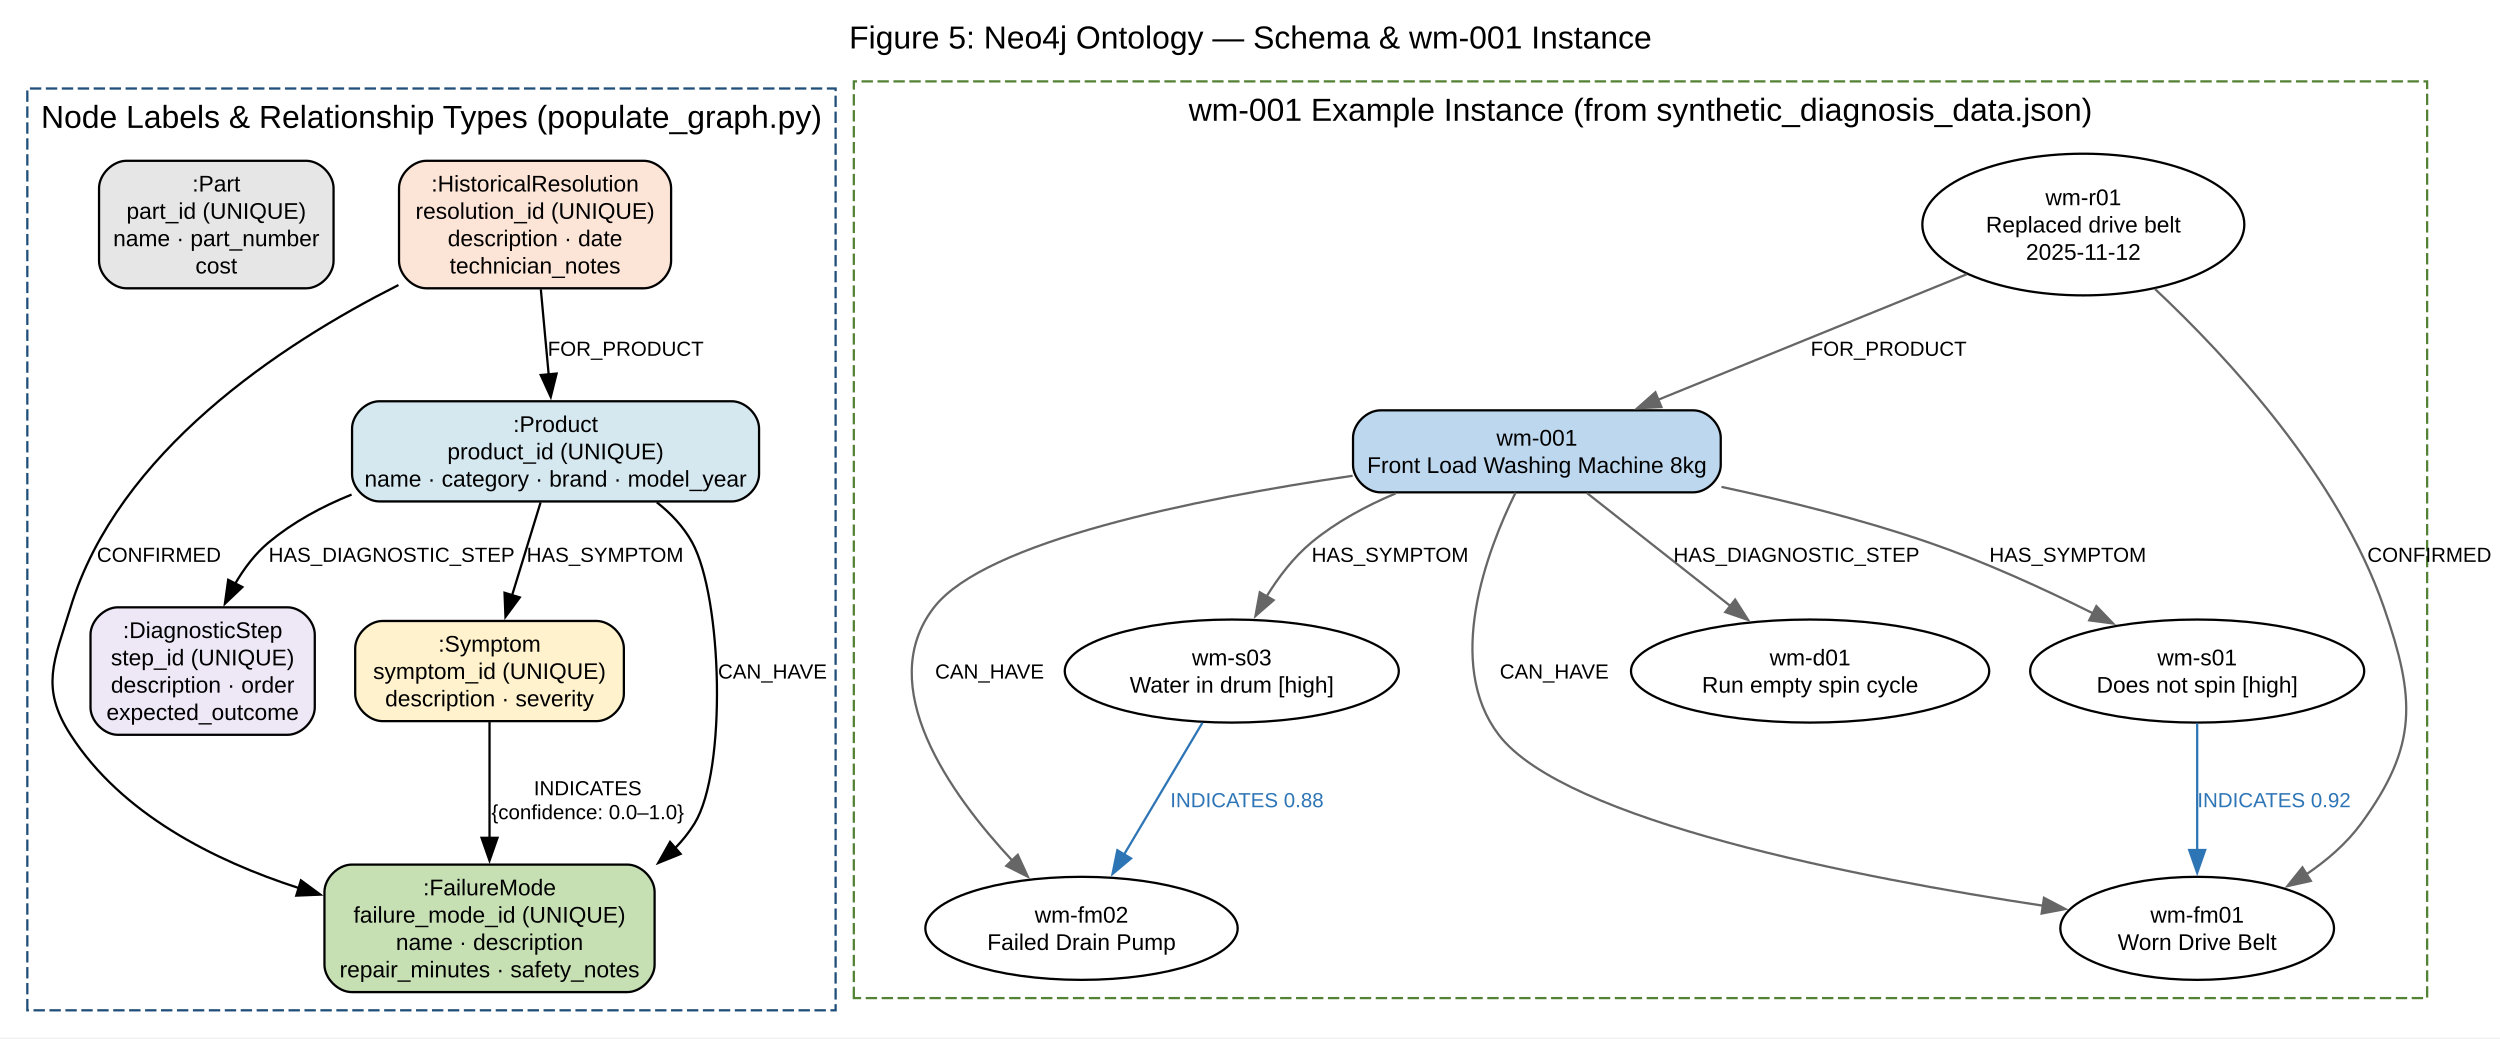
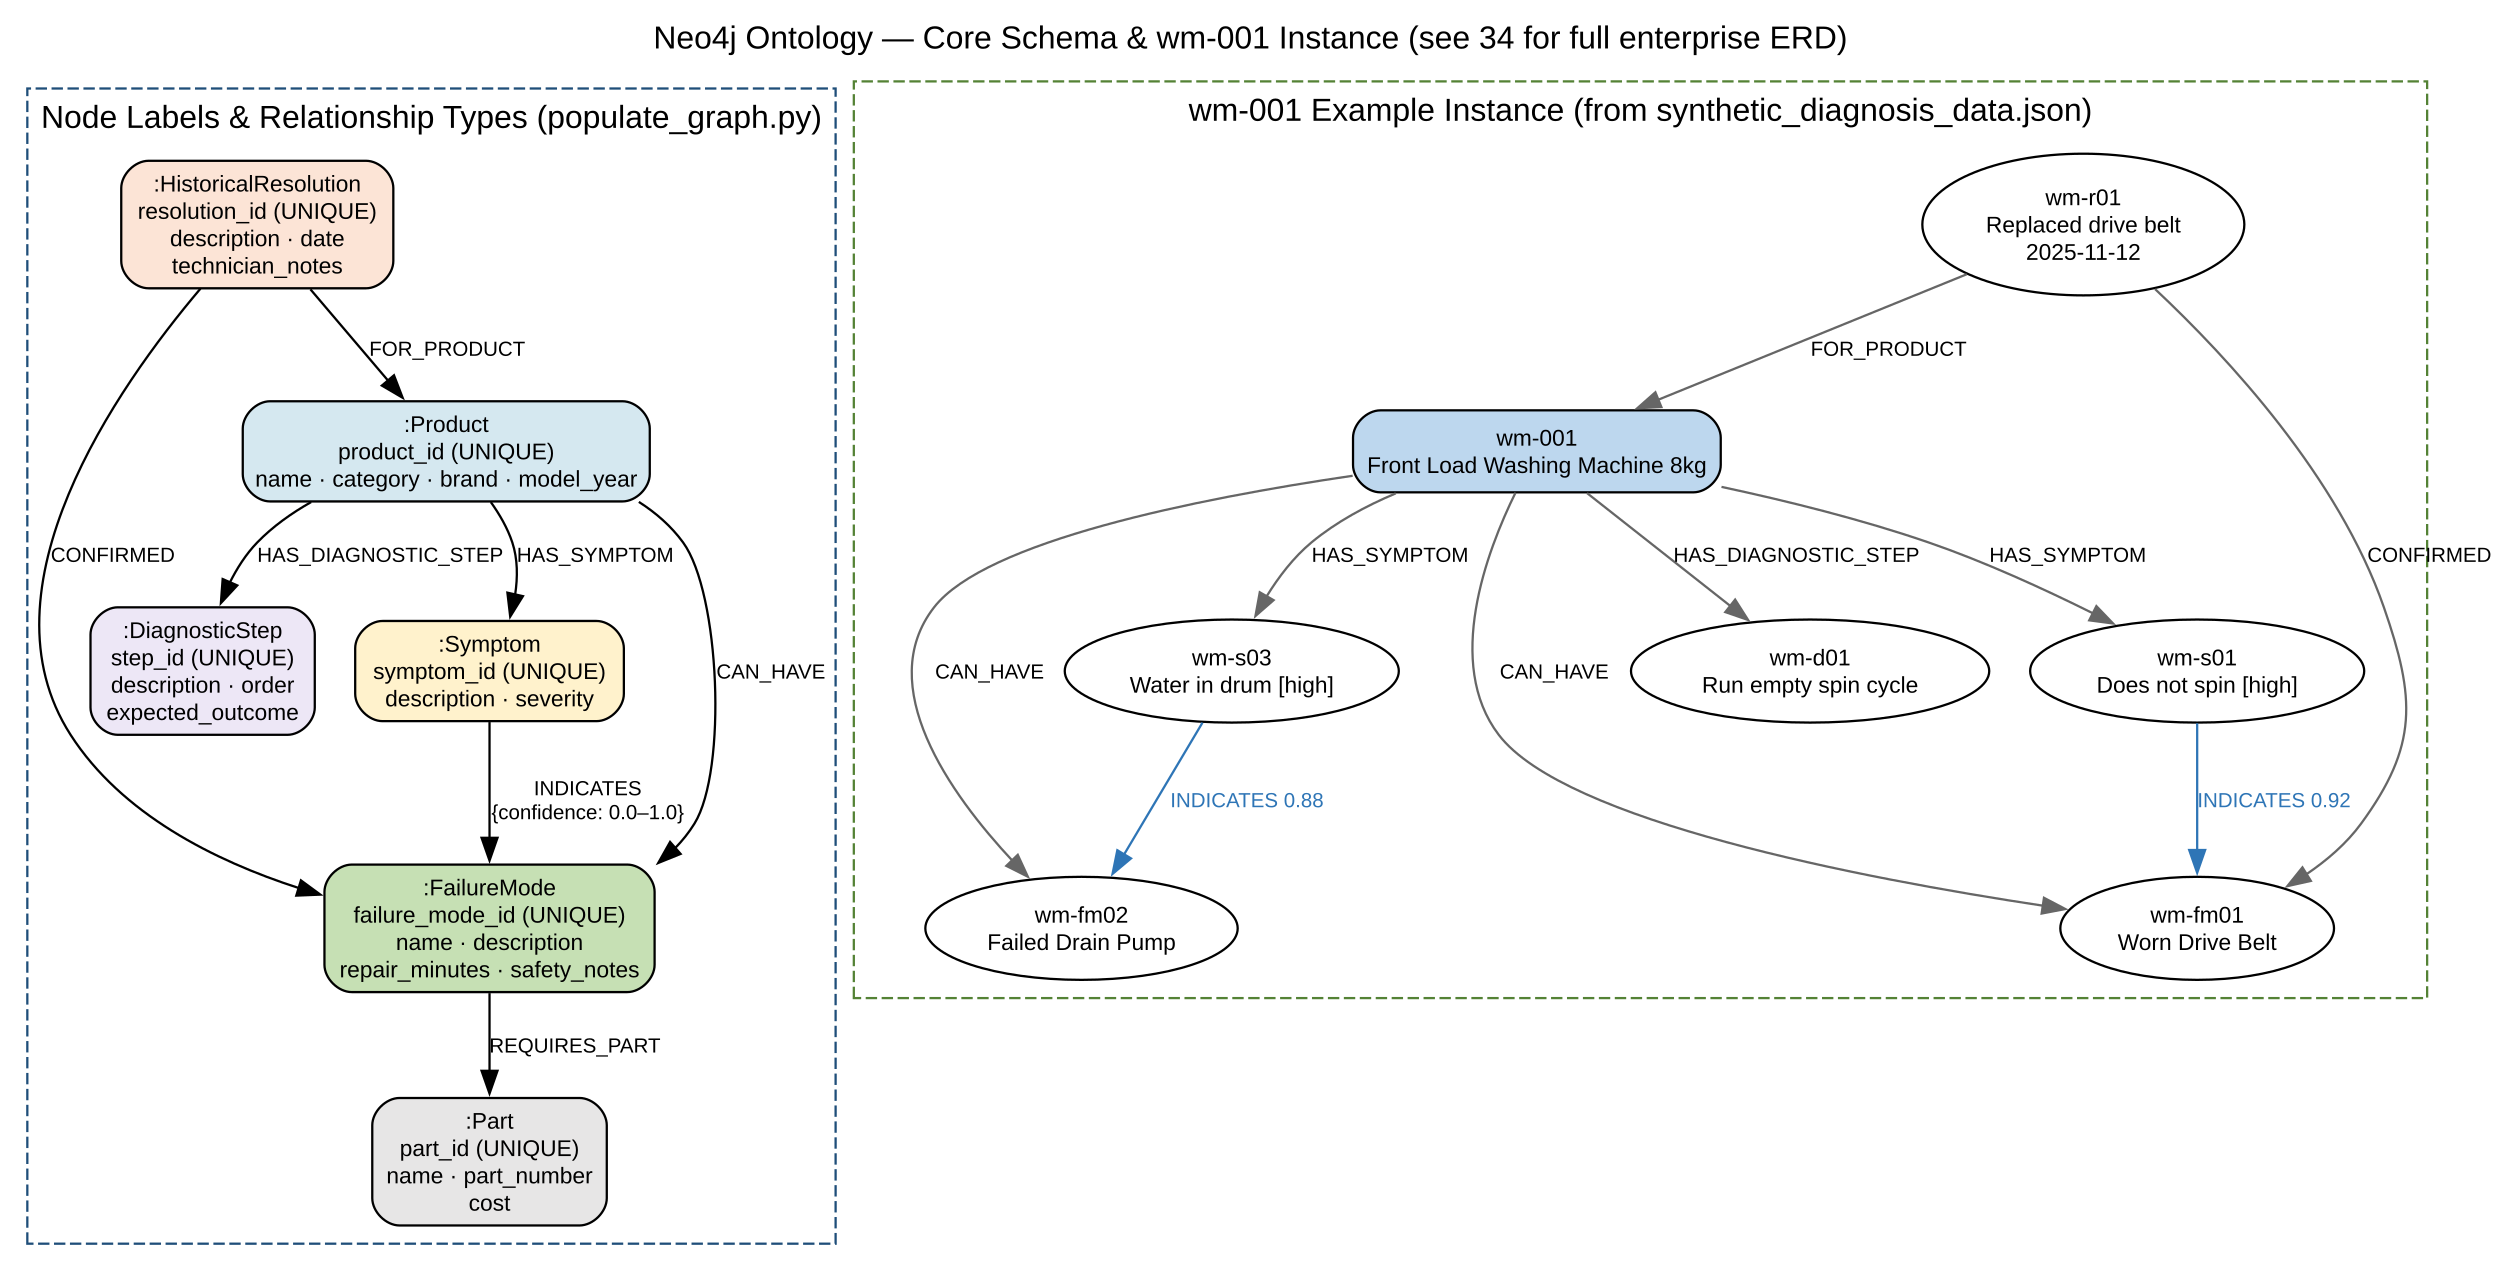
- <svg xmlns="http://www.w3.org/2000/svg" width="1098pt" height="456pt" viewBox="0.00 0.00 1098.00 456.00">
-   <g id="graph0" class="graph" transform="scale(1 1) rotate(0) translate(4 451.73)">
-     <polygon fill="white" stroke="none" points="-4,4 -4,-451.73 1094.35,-451.73 1094.35,4 -4,4" />
-     <text xml:space="preserve" text-anchor="middle" x="545.18" y="-430.43" font-family="Arial" font-size="14.00">Figure 5: Neo4j Ontology — Schema &amp; wm-001 Instance</text>
+ <svg xmlns="http://www.w3.org/2000/svg" width="1098pt" height="558pt" viewBox="0.00 0.00 1098.00 558.00">
+   <g id="graph0" class="graph" transform="scale(1 1) rotate(0) translate(4 554.23)">
+     <polygon fill="white" stroke="none" points="-4,4 -4,-554.23 1094.35,-554.23 1094.35,4 -4,4" />
+     <text xml:space="preserve" text-anchor="middle" x="545.18" y="-532.93" font-family="Arial" font-size="14.00">Neo4j Ontology — Core Schema &amp; wm-001 Instance (see 34 for full enterprise ERD)</text>
    <g id="clust1" class="cluster">
-       <polygon fill="white" stroke="#1f4e79" stroke-dasharray="5,2" points="8,-8 8,-412.86 363,-412.86 363,-8 8,-8" />
-       <text xml:space="preserve" text-anchor="middle" x="185.5" y="-395.56" font-family="Arial" font-size="14.00">Node Labels &amp; Relationship Types (populate_graph.py)</text>
+       <polygon fill="white" stroke="#1f4e79" stroke-dasharray="5,2" points="8,-8 8,-515.36 363,-515.36 363,-8 8,-8" />
+       <text xml:space="preserve" text-anchor="middle" x="185.5" y="-498.06" font-family="Arial" font-size="14.00">Node Labels &amp; Relationship Types (populate_graph.py)</text>
    </g>
    <g id="clust2" class="cluster">
-       <polygon fill="white" stroke="#548235" stroke-dasharray="5,2" points="371,-13.37 371,-415.98 1062,-415.98 1062,-13.37 371,-13.37" />
-       <text xml:space="preserve" text-anchor="middle" x="716.5" y="-398.68" font-family="Arial" font-size="14.00">wm-001 Example Instance (from synthetic_diagnosis_data.json)</text>
+       <polygon fill="white" stroke="#548235" stroke-dasharray="5,2" points="371,-115.87 371,-518.48 1062,-518.48 1062,-115.87 371,-115.87" />
+       <text xml:space="preserve" text-anchor="middle" x="716.5" y="-501.18" font-family="Arial" font-size="14.00">wm-001 Example Instance (from synthetic_diagnosis_data.json)</text>
    </g>
    <g id="node1" class="node">
-       <path fill="#d5e8f0" stroke="black" d="M317.38,-275.5C317.38,-275.5 162.62,-275.5 162.62,-275.5 156.62,-275.5 150.62,-269.5 150.62,-263.5 150.62,-263.5 150.62,-243.5 150.62,-243.5 150.62,-237.5 156.62,-231.5 162.62,-231.5 162.62,-231.5 317.38,-231.5 317.38,-231.5 323.38,-231.5 329.38,-237.5 329.38,-243.5 329.38,-243.5 329.38,-263.5 329.38,-263.5 329.38,-269.5 323.38,-275.5 317.38,-275.5" />
-       <text xml:space="preserve" text-anchor="middle" x="240" y="-262" font-family="Arial" font-size="10.00">:Product</text>
-       <text xml:space="preserve" text-anchor="middle" x="240" y="-250" font-family="Arial" font-size="10.00">product_id (UNIQUE)</text>
-       <text xml:space="preserve" text-anchor="middle" x="240" y="-238" font-family="Arial" font-size="10.00">name · category · brand · model_year</text>
+       <path fill="#d5e8f0" stroke="black" d="M269.38,-378C269.38,-378 114.62,-378 114.62,-378 108.62,-378 102.62,-372 102.62,-366 102.62,-366 102.62,-346 102.62,-346 102.62,-340 108.62,-334 114.62,-334 114.62,-334 269.38,-334 269.38,-334 275.38,-334 281.38,-340 281.38,-346 281.38,-346 281.38,-366 281.38,-366 281.38,-372 275.38,-378 269.38,-378" />
+       <text xml:space="preserve" text-anchor="middle" x="192" y="-364.5" font-family="Arial" font-size="10.00">:Product</text>
+       <text xml:space="preserve" text-anchor="middle" x="192" y="-352.5" font-family="Arial" font-size="10.00">product_id (UNIQUE)</text>
+       <text xml:space="preserve" text-anchor="middle" x="192" y="-340.5" font-family="Arial" font-size="10.00">name · category · brand · model_year</text>
    </g>
    <g id="node2" class="node">
-       <path fill="#fff2cc" stroke="black" d="M258,-179C258,-179 164,-179 164,-179 158,-179 152,-173 152,-167 152,-167 152,-147 152,-147 152,-141 158,-135 164,-135 164,-135 258,-135 258,-135 264,-135 270,-141 270,-147 270,-147 270,-167 270,-167 270,-173 264,-179 258,-179" />
-       <text xml:space="preserve" text-anchor="middle" x="211" y="-165.5" font-family="Arial" font-size="10.00">:Symptom</text>
-       <text xml:space="preserve" text-anchor="middle" x="211" y="-153.5" font-family="Arial" font-size="10.00">symptom_id (UNIQUE)</text>
-       <text xml:space="preserve" text-anchor="middle" x="211" y="-141.5" font-family="Arial" font-size="10.00">description · severity</text>
+       <path fill="#fff2cc" stroke="black" d="M258,-281.5C258,-281.5 164,-281.5 164,-281.5 158,-281.5 152,-275.5 152,-269.5 152,-269.5 152,-249.5 152,-249.5 152,-243.5 158,-237.5 164,-237.5 164,-237.5 258,-237.5 258,-237.5 264,-237.5 270,-243.5 270,-249.5 270,-249.5 270,-269.5 270,-269.5 270,-275.5 264,-281.5 258,-281.5" />
+       <text xml:space="preserve" text-anchor="middle" x="211" y="-268" font-family="Arial" font-size="10.00">:Symptom</text>
+       <text xml:space="preserve" text-anchor="middle" x="211" y="-256" font-family="Arial" font-size="10.00">symptom_id (UNIQUE)</text>
+       <text xml:space="preserve" text-anchor="middle" x="211" y="-244" font-family="Arial" font-size="10.00">description · severity</text>
    </g>
    <g id="edge1" class="edge">
-       <path fill="none" stroke="black" d="M233.42,-231.06C229.71,-218.97 225.01,-203.64 220.87,-190.15" />
-       <polygon fill="black" stroke="black" points="224.28,-189.34 218,-180.81 217.59,-191.39 224.28,-189.34" />
-       <text xml:space="preserve" text-anchor="middle" x="261.74" y="-204.95" font-family="Arial" font-size="9.00">HAS_SYMPTOM</text>
+       <path fill="none" stroke="black" d="M211.56,-333.72C215.43,-328.31 218.93,-322.25 221,-316 223.41,-308.72 223.41,-300.69 222.25,-293.06" />
+       <polygon fill="black" stroke="black" points="225.68,-292.4 220.08,-283.41 218.85,-293.93 225.68,-292.4" />
+       <text xml:space="preserve" text-anchor="middle" x="257.41" y="-307.45" font-family="Arial" font-size="9.00">HAS_SYMPTOM</text>
    </g>
    <g id="node3" class="node">
-       <path fill="#c6e0b4" stroke="black" d="M271.5,-72C271.5,-72 150.5,-72 150.5,-72 144.5,-72 138.5,-66 138.5,-60 138.5,-60 138.5,-28 138.5,-28 138.5,-22 144.5,-16 150.5,-16 150.5,-16 271.5,-16 271.5,-16 277.5,-16 283.5,-22 283.5,-28 283.5,-28 283.5,-60 283.5,-60 283.5,-66 277.5,-72 271.5,-72" />
-       <text xml:space="preserve" text-anchor="middle" x="211" y="-58.5" font-family="Arial" font-size="10.00">:FailureMode</text>
-       <text xml:space="preserve" text-anchor="middle" x="211" y="-46.5" font-family="Arial" font-size="10.00">failure_mode_id (UNIQUE)</text>
-       <text xml:space="preserve" text-anchor="middle" x="211" y="-34.5" font-family="Arial" font-size="10.00">name · description</text>
-       <text xml:space="preserve" text-anchor="middle" x="211" y="-22.5" font-family="Arial" font-size="10.00">repair_minutes · safety_notes</text>
+       <path fill="#c6e0b4" stroke="black" d="M271.5,-174.5C271.5,-174.5 150.5,-174.5 150.5,-174.5 144.5,-174.5 138.5,-168.5 138.5,-162.5 138.5,-162.5 138.5,-130.5 138.5,-130.5 138.5,-124.5 144.5,-118.5 150.5,-118.5 150.5,-118.5 271.5,-118.5 271.5,-118.5 277.5,-118.5 283.5,-124.5 283.5,-130.5 283.5,-130.5 283.5,-162.5 283.5,-162.5 283.5,-168.5 277.5,-174.5 271.5,-174.5" />
+       <text xml:space="preserve" text-anchor="middle" x="211" y="-161" font-family="Arial" font-size="10.00">:FailureMode</text>
+       <text xml:space="preserve" text-anchor="middle" x="211" y="-149" font-family="Arial" font-size="10.00">failure_mode_id (UNIQUE)</text>
+       <text xml:space="preserve" text-anchor="middle" x="211" y="-137" font-family="Arial" font-size="10.00">name · description</text>
+       <text xml:space="preserve" text-anchor="middle" x="211" y="-125" font-family="Arial" font-size="10.00">repair_minutes · safety_notes</text>
    </g>
    <g id="edge2" class="edge">
-       <path fill="none" stroke="black" d="M284.46,-231.12C290.69,-226.21 296.23,-220.36 300,-213.5 313.21,-189.44 315.43,-113.35 301,-90 298.59,-86.1 295.73,-82.53 292.53,-79.25" />
-       <polygon fill="black" stroke="black" points="294.92,-76.69 285.1,-72.72 290.3,-81.95 294.92,-76.69" />
-       <text xml:space="preserve" text-anchor="middle" x="335.27" y="-153.7" font-family="Arial" font-size="9.00">CAN_HAVE</text>
+       <path fill="none" stroke="black" d="M276.58,-333.79C284.06,-329.02 290.77,-323.17 296,-316 312.19,-293.81 315.44,-215.86 301,-192.5 298.59,-188.6 295.73,-185.03 292.53,-181.75" />
+       <polygon fill="black" stroke="black" points="294.92,-179.19 285.1,-175.22 290.3,-184.45 294.92,-179.19" />
+       <text xml:space="preserve" text-anchor="middle" x="334.57" y="-256.2" font-family="Arial" font-size="9.00">CAN_HAVE</text>
    </g>
    <g id="node4" class="node">
-       <path fill="#ede7f6" stroke="black" d="M122.25,-185C122.25,-185 47.75,-185 47.75,-185 41.75,-185 35.75,-179 35.75,-173 35.75,-173 35.75,-141 35.75,-141 35.75,-135 41.75,-129 47.75,-129 47.75,-129 122.25,-129 122.25,-129 128.25,-129 134.25,-135 134.25,-141 134.25,-141 134.25,-173 134.25,-173 134.25,-179 128.25,-185 122.25,-185" />
-       <text xml:space="preserve" text-anchor="middle" x="85" y="-171.5" font-family="Arial" font-size="10.00">:DiagnosticStep</text>
-       <text xml:space="preserve" text-anchor="middle" x="85" y="-159.5" font-family="Arial" font-size="10.00">step_id (UNIQUE)</text>
-       <text xml:space="preserve" text-anchor="middle" x="85" y="-147.5" font-family="Arial" font-size="10.00">description · order</text>
-       <text xml:space="preserve" text-anchor="middle" x="85" y="-135.5" font-family="Arial" font-size="10.00">expected_outcome</text>
+       <path fill="#ede7f6" stroke="black" d="M122.25,-287.5C122.25,-287.5 47.75,-287.5 47.75,-287.5 41.75,-287.5 35.75,-281.5 35.75,-275.5 35.75,-275.5 35.75,-243.5 35.75,-243.5 35.75,-237.5 41.75,-231.5 47.75,-231.5 47.75,-231.5 122.25,-231.5 122.25,-231.5 128.25,-231.5 134.25,-237.5 134.25,-243.5 134.25,-243.5 134.25,-275.5 134.25,-275.5 134.25,-281.5 128.25,-287.5 122.25,-287.5" />
+       <text xml:space="preserve" text-anchor="middle" x="85" y="-274" font-family="Arial" font-size="10.00">:DiagnosticStep</text>
+       <text xml:space="preserve" text-anchor="middle" x="85" y="-262" font-family="Arial" font-size="10.00">step_id (UNIQUE)</text>
+       <text xml:space="preserve" text-anchor="middle" x="85" y="-250" font-family="Arial" font-size="10.00">description · order</text>
+       <text xml:space="preserve" text-anchor="middle" x="85" y="-238" font-family="Arial" font-size="10.00">expected_outcome</text>
    </g>
    <g id="edge3" class="edge">
-       <path fill="none" stroke="black" d="M150.41,-234.52C137.29,-229.22 124.64,-222.37 114,-213.5 108.05,-208.54 103.17,-202.05 99.22,-195.26" />
-       <polygon fill="black" stroke="black" points="102.45,-193.89 94.77,-186.58 96.22,-197.08 102.45,-193.89" />
-       <text xml:space="preserve" text-anchor="middle" x="168" y="-204.95" font-family="Arial" font-size="9.00">HAS_DIAGNOSTIC_STEP</text>
+       <path fill="none" stroke="black" d="M132.66,-333.73C124.01,-328.84 115.76,-322.97 109,-316 104.06,-310.91 100.06,-304.63 96.84,-298.16" />
+       <polygon fill="black" stroke="black" points="100.21,-297.12 93.01,-289.35 93.79,-299.91 100.21,-297.12" />
+       <text xml:space="preserve" text-anchor="middle" x="163" y="-307.45" font-family="Arial" font-size="9.00">HAS_DIAGNOSTIC_STEP</text>
    </g>
    <g id="edge4" class="edge">
-       <path fill="none" stroke="black" d="M211,-134.6C211,-120.16 211,-100.7 211,-83.61" />
-       <polygon fill="black" stroke="black" points="214.5,-83.76 211,-73.76 207.5,-83.76 214.5,-83.76" />
-       <text xml:space="preserve" text-anchor="middle" x="254.12" y="-102.45" font-family="Arial" font-size="9.00">INDICATES</text>
-       <text xml:space="preserve" text-anchor="middle" x="254.12" y="-91.95" font-family="Arial" font-size="9.00">{confidence: 0.0–1.0}</text>
+       <path fill="none" stroke="black" d="M211,-237.1C211,-222.66 211,-203.2 211,-186.11" />
+       <polygon fill="black" stroke="black" points="214.5,-186.26 211,-176.26 207.5,-186.26 214.5,-186.26" />
+       <text xml:space="preserve" text-anchor="middle" x="254.12" y="-204.95" font-family="Arial" font-size="9.00">INDICATES</text>
+       <text xml:space="preserve" text-anchor="middle" x="254.12" y="-194.45" font-family="Arial" font-size="9.00">{confidence: 0.0–1.0}</text>
    </g>
    <g id="node5" class="node">
-       <path fill="#e7e6e6" stroke="black" d="M130.5,-381.11C130.5,-381.11 51.5,-381.11 51.5,-381.11 45.5,-381.11 39.5,-375.11 39.5,-369.11 39.5,-369.11 39.5,-337.11 39.5,-337.11 39.5,-331.11 45.5,-325.11 51.5,-325.11 51.5,-325.11 130.5,-325.11 130.5,-325.11 136.5,-325.11 142.5,-331.11 142.5,-337.11 142.5,-337.11 142.5,-369.11 142.5,-369.11 142.5,-375.11 136.5,-381.11 130.5,-381.11" />
-       <text xml:space="preserve" text-anchor="middle" x="91" y="-367.61" font-family="Arial" font-size="10.00">:Part</text>
-       <text xml:space="preserve" text-anchor="middle" x="91" y="-355.61" font-family="Arial" font-size="10.00">part_id (UNIQUE)</text>
-       <text xml:space="preserve" text-anchor="middle" x="91" y="-343.61" font-family="Arial" font-size="10.00">name · part_number</text>
-       <text xml:space="preserve" text-anchor="middle" x="91" y="-331.61" font-family="Arial" font-size="10.00">cost</text>
+       <path fill="#e7e6e6" stroke="black" d="M250.5,-72C250.5,-72 171.5,-72 171.5,-72 165.5,-72 159.5,-66 159.5,-60 159.5,-60 159.5,-28 159.5,-28 159.5,-22 165.5,-16 171.5,-16 171.5,-16 250.5,-16 250.5,-16 256.5,-16 262.5,-22 262.5,-28 262.5,-28 262.5,-60 262.5,-60 262.5,-66 256.5,-72 250.5,-72" />
+       <text xml:space="preserve" text-anchor="middle" x="211" y="-58.5" font-family="Arial" font-size="10.00">:Part</text>
+       <text xml:space="preserve" text-anchor="middle" x="211" y="-46.5" font-family="Arial" font-size="10.00">part_id (UNIQUE)</text>
+       <text xml:space="preserve" text-anchor="middle" x="211" y="-34.5" font-family="Arial" font-size="10.00">name · part_number</text>
+       <text xml:space="preserve" text-anchor="middle" x="211" y="-22.5" font-family="Arial" font-size="10.00">cost</text>
+     </g>
+     <g id="edge5" class="edge">
+       <path fill="none" stroke="black" d="M211,-118.04C211,-107.51 211,-95.3 211,-83.9" />
+       <polygon fill="black" stroke="black" points="214.5,-83.94 211,-73.94 207.5,-83.94 214.5,-83.94" />
+       <text xml:space="preserve" text-anchor="middle" x="248.5" y="-91.95" font-family="Arial" font-size="9.00">REQUIRES_PART</text>
    </g>
    <g id="node6" class="node">
-       <path fill="#fce4d6" stroke="black" d="M278.75,-381.11C278.75,-381.11 183.25,-381.11 183.25,-381.11 177.25,-381.11 171.25,-375.11 171.25,-369.11 171.25,-369.11 171.25,-337.11 171.25,-337.11 171.25,-331.11 177.25,-325.11 183.25,-325.11 183.25,-325.11 278.75,-325.11 278.75,-325.11 284.75,-325.11 290.75,-331.11 290.75,-337.11 290.75,-337.11 290.75,-369.11 290.75,-369.11 290.75,-375.11 284.75,-381.11 278.75,-381.11" />
-       <text xml:space="preserve" text-anchor="middle" x="231" y="-367.61" font-family="Arial" font-size="10.00">:HistoricalResolution</text>
-       <text xml:space="preserve" text-anchor="middle" x="231" y="-355.61" font-family="Arial" font-size="10.00">resolution_id (UNIQUE)</text>
-       <text xml:space="preserve" text-anchor="middle" x="231" y="-343.61" font-family="Arial" font-size="10.00">description · date</text>
-       <text xml:space="preserve" text-anchor="middle" x="231" y="-331.61" font-family="Arial" font-size="10.00">technician_notes</text>
-     </g>
-     <g id="edge5" class="edge">
-       <path fill="none" stroke="black" d="M233.53,-324.66C234.61,-312.95 235.88,-299.2 237,-286.99" />
-       <polygon fill="black" stroke="black" points="240.46,-287.66 237.89,-277.38 233.49,-287.02 240.46,-287.66" />
-       <text xml:space="preserve" text-anchor="middle" x="270.81" y="-295.45" font-family="Arial" font-size="9.00">FOR_PRODUCT</text>
+       <path fill="#fce4d6" stroke="black" d="M156.75,-483.61C156.75,-483.61 61.25,-483.61 61.25,-483.61 55.25,-483.61 49.25,-477.61 49.25,-471.61 49.25,-471.61 49.25,-439.61 49.25,-439.61 49.25,-433.61 55.25,-427.61 61.25,-427.61 61.25,-427.61 156.75,-427.61 156.75,-427.61 162.75,-427.61 168.75,-433.61 168.75,-439.61 168.75,-439.61 168.75,-471.61 168.75,-471.61 168.75,-477.61 162.75,-483.61 156.75,-483.61" />
+       <text xml:space="preserve" text-anchor="middle" x="109" y="-470.11" font-family="Arial" font-size="10.00">:HistoricalResolution</text>
+       <text xml:space="preserve" text-anchor="middle" x="109" y="-458.11" font-family="Arial" font-size="10.00">resolution_id (UNIQUE)</text>
+       <text xml:space="preserve" text-anchor="middle" x="109" y="-446.11" font-family="Arial" font-size="10.00">description · date</text>
+       <text xml:space="preserve" text-anchor="middle" x="109" y="-434.11" font-family="Arial" font-size="10.00">technician_notes</text>
    </g>
    <g id="edge6" class="edge">
-       <path fill="none" stroke="black" d="M171,-326.54C118.63,-300.11 47.84,-253.07 27,-185 19.72,-161.2 13.54,-149.94 27,-129 49.29,-94.32 89.84,-73.78 127.21,-61.71" />
-       <polygon fill="black" stroke="black" points="128.17,-65.07 136.71,-58.81 126.13,-58.38 128.17,-65.07" />
-       <text xml:space="preserve" text-anchor="middle" x="65.81" y="-204.95" font-family="Arial" font-size="9.00">CONFIRMED</text>
+       <path fill="none" stroke="black" d="M132.34,-427.16C143.02,-414.61 155.69,-399.71 166.6,-386.87" />
+       <polygon fill="black" stroke="black" points="169.04,-389.41 172.85,-379.52 163.7,-384.88 169.04,-389.41" />
+       <text xml:space="preserve" text-anchor="middle" x="192.43" y="-397.95" font-family="Arial" font-size="9.00">FOR_PRODUCT</text>
+     </g>
+     <g id="edge7" class="edge">
+       <path fill="none" stroke="black" d="M84.05,-427.47C46.93,-383.64 -14.28,-295.72 27,-231.5 49.29,-196.82 89.84,-176.28 127.21,-164.21" />
+       <polygon fill="black" stroke="black" points="128.17,-167.57 136.71,-161.31 126.13,-160.88 128.17,-167.57" />
+       <text xml:space="preserve" text-anchor="middle" x="45.56" y="-307.45" font-family="Arial" font-size="9.00">CONFIRMED</text>
    </g>
    <g id="node7" class="node">
-       <path fill="#bdd7ee" stroke="black" d="M739.75,-271.5C739.75,-271.5 602.25,-271.5 602.25,-271.5 596.25,-271.5 590.25,-265.5 590.25,-259.5 590.25,-259.5 590.25,-247.5 590.25,-247.5 590.25,-241.5 596.25,-235.5 602.25,-235.5 602.25,-235.5 739.75,-235.5 739.75,-235.5 745.75,-235.5 751.75,-241.5 751.75,-247.5 751.75,-247.5 751.75,-259.5 751.75,-259.5 751.75,-265.5 745.75,-271.5 739.75,-271.5" />
-       <text xml:space="preserve" text-anchor="middle" x="671" y="-256" font-family="Arial" font-size="10.00">wm-001</text>
-       <text xml:space="preserve" text-anchor="middle" x="671" y="-244" font-family="Arial" font-size="10.00">Front Load Washing Machine 8kg</text>
+       <path fill="#bdd7ee" stroke="black" d="M739.75,-374C739.75,-374 602.25,-374 602.25,-374 596.25,-374 590.25,-368 590.25,-362 590.25,-362 590.25,-350 590.25,-350 590.25,-344 596.25,-338 602.25,-338 602.25,-338 739.75,-338 739.75,-338 745.75,-338 751.75,-344 751.75,-350 751.75,-350 751.75,-362 751.75,-362 751.75,-368 745.75,-374 739.75,-374" />
+       <text xml:space="preserve" text-anchor="middle" x="671" y="-358.5" font-family="Arial" font-size="10.00">wm-001</text>
+       <text xml:space="preserve" text-anchor="middle" x="671" y="-346.5" font-family="Arial" font-size="10.00">Front Load Washing Machine 8kg</text>
    </g>
    <g id="node8" class="node">
-       <ellipse fill="none" stroke="black" cx="961" cy="-157" rx="73.36" ry="22.63" />
-       <text xml:space="preserve" text-anchor="middle" x="961" y="-159.5" font-family="Arial" font-size="10.00">wm-s01</text>
-       <text xml:space="preserve" text-anchor="middle" x="961" y="-147.5" font-family="Arial" font-size="10.00">Does not spin [high]</text>
+       <ellipse fill="none" stroke="black" cx="961" cy="-259.5" rx="73.36" ry="22.63" />
+       <text xml:space="preserve" text-anchor="middle" x="961" y="-262" font-family="Arial" font-size="10.00">wm-s01</text>
+       <text xml:space="preserve" text-anchor="middle" x="961" y="-250" font-family="Arial" font-size="10.00">Does not spin [high]</text>
    </g>
-     <g id="edge7" class="edge">
-       <path fill="none" stroke="#666666" d="M752.08,-237.89C781.14,-231.67 813.9,-223.51 843,-213.5 867.56,-205.05 893.81,-193.03 915.29,-182.33" />
-       <polygon fill="#666666" stroke="#666666" points="916.73,-185.53 924.08,-177.89 913.58,-179.28 916.73,-185.53" />
-       <text xml:space="preserve" text-anchor="middle" x="904.16" y="-204.95" font-family="Arial" font-size="9.00">HAS_SYMPTOM</text>
+     <g id="edge8" class="edge">
+       <path fill="none" stroke="#666666" d="M752.08,-340.39C781.14,-334.17 813.9,-326.01 843,-316 867.56,-307.55 893.81,-295.53 915.29,-284.83" />
+       <polygon fill="#666666" stroke="#666666" points="916.73,-288.03 924.08,-280.39 913.58,-281.78 916.73,-288.03" />
+       <text xml:space="preserve" text-anchor="middle" x="904.16" y="-307.45" font-family="Arial" font-size="9.00">HAS_SYMPTOM</text>
    </g>
    <g id="node9" class="node">
-       <ellipse fill="none" stroke="black" cx="537" cy="-157" rx="73.36" ry="22.63" />
-       <text xml:space="preserve" text-anchor="middle" x="537" y="-159.5" font-family="Arial" font-size="10.00">wm-s03</text>
-       <text xml:space="preserve" text-anchor="middle" x="537" y="-147.5" font-family="Arial" font-size="10.00">Water in drum [high]</text>
+       <ellipse fill="none" stroke="black" cx="537" cy="-259.5" rx="73.36" ry="22.63" />
+       <text xml:space="preserve" text-anchor="middle" x="537" y="-262" font-family="Arial" font-size="10.00">wm-s03</text>
+       <text xml:space="preserve" text-anchor="middle" x="537" y="-250" font-family="Arial" font-size="10.00">Water in drum [high]</text>
    </g>
-     <g id="edge8" class="edge">
-       <path fill="none" stroke="#666666" d="M609.03,-235.05C595.93,-229.53 582.81,-222.46 572,-213.5 564.18,-207.02 557.56,-198.33 552.26,-189.75" />
-       <polygon fill="#666666" stroke="#666666" points="555.37,-188.14 547.39,-181.18 549.29,-191.6 555.37,-188.14" />
-       <text xml:space="preserve" text-anchor="middle" x="606.5" y="-204.95" font-family="Arial" font-size="9.00">HAS_SYMPTOM</text>
+     <g id="edge9" class="edge">
+       <path fill="none" stroke="#666666" d="M609.03,-337.55C595.93,-332.03 582.81,-324.96 572,-316 564.18,-309.52 557.56,-300.83 552.26,-292.25" />
+       <polygon fill="#666666" stroke="#666666" points="555.37,-290.64 547.39,-283.68 549.29,-294.1 555.37,-290.64" />
+       <text xml:space="preserve" text-anchor="middle" x="606.5" y="-307.45" font-family="Arial" font-size="9.00">HAS_SYMPTOM</text>
    </g>
    <g id="node10" class="node">
-       <ellipse fill="none" stroke="black" cx="961" cy="-44" rx="60.1" ry="22.63" />
-       <text xml:space="preserve" text-anchor="middle" x="961" y="-46.5" font-family="Arial" font-size="10.00">wm-fm01</text>
-       <text xml:space="preserve" text-anchor="middle" x="961" y="-34.5" font-family="Arial" font-size="10.00">Worn Drive Belt</text>
+       <ellipse fill="none" stroke="black" cx="961" cy="-146.5" rx="60.1" ry="22.63" />
+       <text xml:space="preserve" text-anchor="middle" x="961" y="-149" font-family="Arial" font-size="10.00">wm-fm01</text>
+       <text xml:space="preserve" text-anchor="middle" x="961" y="-137" font-family="Arial" font-size="10.00">Worn Drive Belt</text>
    </g>
-     <g id="edge9" class="edge">
-       <path fill="none" stroke="#666666" d="M661.62,-235.36C648.91,-209.52 630.36,-160.31 654.25,-129 683.12,-91.16 812.21,-66.19 893.45,-53.92" />
-       <polygon fill="#666666" stroke="#666666" points="893.71,-57.42 903.09,-52.49 892.68,-50.5 893.71,-57.42" />
-       <text xml:space="preserve" text-anchor="middle" x="678.62" y="-153.7" font-family="Arial" font-size="9.00">CAN_HAVE</text>
+     <g id="edge10" class="edge">
+       <path fill="none" stroke="#666666" d="M661.62,-337.86C648.91,-312.02 630.36,-262.81 654.25,-231.5 683.12,-193.66 812.21,-168.69 893.45,-156.42" />
+       <polygon fill="#666666" stroke="#666666" points="893.71,-159.92 903.09,-154.99 892.68,-153 893.71,-159.92" />
+       <text xml:space="preserve" text-anchor="middle" x="678.62" y="-256.2" font-family="Arial" font-size="9.00">CAN_HAVE</text>
    </g>
    <g id="node11" class="node">
-       <ellipse fill="none" stroke="black" cx="471" cy="-44" rx="68.59" ry="22.63" />
-       <text xml:space="preserve" text-anchor="middle" x="471" y="-46.5" font-family="Arial" font-size="10.00">wm-fm02</text>
-       <text xml:space="preserve" text-anchor="middle" x="471" y="-34.5" font-family="Arial" font-size="10.00">Failed Drain Pump</text>
+       <ellipse fill="none" stroke="black" cx="471" cy="-146.5" rx="68.59" ry="22.63" />
+       <text xml:space="preserve" text-anchor="middle" x="471" y="-149" font-family="Arial" font-size="10.00">wm-fm02</text>
+       <text xml:space="preserve" text-anchor="middle" x="471" y="-137" font-family="Arial" font-size="10.00">Failed Drain Pump</text>
    </g>
-     <g id="edge10" class="edge">
-       <path fill="none" stroke="#666666" d="M590.09,-242.78C520.81,-232.59 428.77,-213.98 406.25,-185 379.52,-150.59 412.92,-103.37 440.82,-73.52" />
-       <polygon fill="#666666" stroke="#666666" points="443,-76.3 447.43,-66.68 437.97,-71.43 443,-76.3" />
-       <text xml:space="preserve" text-anchor="middle" x="430.62" y="-153.7" font-family="Arial" font-size="9.00">CAN_HAVE</text>
+     <g id="edge11" class="edge">
+       <path fill="none" stroke="#666666" d="M590.09,-345.28C520.81,-335.09 428.77,-316.48 406.25,-287.5 379.52,-253.09 412.92,-205.87 440.82,-176.02" />
+       <polygon fill="#666666" stroke="#666666" points="443,-178.8 447.43,-169.18 437.97,-173.93 443,-178.8" />
+       <text xml:space="preserve" text-anchor="middle" x="430.62" y="-256.2" font-family="Arial" font-size="9.00">CAN_HAVE</text>
    </g>
    <g id="node12" class="node">
-       <ellipse fill="none" stroke="black" cx="791" cy="-157" rx="78.67" ry="22.63" />
-       <text xml:space="preserve" text-anchor="middle" x="791" y="-159.5" font-family="Arial" font-size="10.00">wm-d01</text>
-       <text xml:space="preserve" text-anchor="middle" x="791" y="-147.5" font-family="Arial" font-size="10.00">Run empty spin cycle</text>
-     </g>
-     <g id="edge11" class="edge">
-       <path fill="none" stroke="#666666" d="M693.01,-235.17C710.61,-221.31 735.63,-201.61 755.97,-185.58" />
-       <polygon fill="#666666" stroke="#666666" points="758.07,-188.39 763.76,-179.45 753.74,-182.89 758.07,-188.39" />
-       <text xml:space="preserve" text-anchor="middle" x="785" y="-204.95" font-family="Arial" font-size="9.00">HAS_DIAGNOSTIC_STEP</text>
+       <ellipse fill="none" stroke="black" cx="791" cy="-259.5" rx="78.67" ry="22.63" />
+       <text xml:space="preserve" text-anchor="middle" x="791" y="-262" font-family="Arial" font-size="10.00">wm-d01</text>
+       <text xml:space="preserve" text-anchor="middle" x="791" y="-250" font-family="Arial" font-size="10.00">Run empty spin cycle</text>
    </g>
    <g id="edge12" class="edge">
-       <path fill="none" stroke="#2e75b6" d="M961,-134.07C961,-118.18 961,-96.42 961,-78.38" />
-       <polygon fill="#2e75b6" stroke="#2e75b6" points="964.5,-78.4 961,-68.4 957.5,-78.4 964.5,-78.4" />
-       <text xml:space="preserve" text-anchor="middle" x="994.75" y="-97.2" font-family="Arial" font-size="9.00" fill="#2e75b6">INDICATES 0.92</text>
+       <path fill="none" stroke="#666666" d="M693.01,-337.67C710.61,-323.81 735.63,-304.11 755.97,-288.08" />
+       <polygon fill="#666666" stroke="#666666" points="758.07,-290.89 763.76,-281.95 753.74,-285.39 758.07,-290.89" />
+       <text xml:space="preserve" text-anchor="middle" x="785" y="-307.45" font-family="Arial" font-size="9.00">HAS_DIAGNOSTIC_STEP</text>
    </g>
    <g id="edge13" class="edge">
-       <path fill="none" stroke="#2e75b6" d="M524.12,-134.33C514.31,-117.83 500.66,-94.88 489.65,-76.37" />
-       <polygon fill="#2e75b6" stroke="#2e75b6" points="492.74,-74.72 484.62,-67.91 486.73,-78.3 492.74,-74.72" />
-       <text xml:space="preserve" text-anchor="middle" x="543.66" y="-97.2" font-family="Arial" font-size="9.00" fill="#2e75b6">INDICATES 0.88</text>
+       <path fill="none" stroke="#2e75b6" d="M961,-236.57C961,-220.68 961,-198.92 961,-180.88" />
+       <polygon fill="#2e75b6" stroke="#2e75b6" points="964.5,-180.9 961,-170.9 957.5,-180.9 964.5,-180.9" />
+       <text xml:space="preserve" text-anchor="middle" x="994.75" y="-199.7" font-family="Arial" font-size="9.00" fill="#2e75b6">INDICATES 0.92</text>
+     </g>
+     <g id="edge14" class="edge">
+       <path fill="none" stroke="#2e75b6" d="M524.12,-236.83C514.31,-220.33 500.66,-197.38 489.65,-178.87" />
+       <polygon fill="#2e75b6" stroke="#2e75b6" points="492.74,-177.22 484.62,-170.41 486.73,-180.8 492.74,-177.22" />
+       <text xml:space="preserve" text-anchor="middle" x="543.66" y="-199.7" font-family="Arial" font-size="9.00" fill="#2e75b6">INDICATES 0.88</text>
    </g>
    <g id="node13" class="node">
-       <ellipse fill="none" stroke="black" cx="911" cy="-353.11" rx="70.71" ry="31.11" />
-       <text xml:space="preserve" text-anchor="middle" x="911" y="-361.61" font-family="Arial" font-size="10.00">wm-r01</text>
-       <text xml:space="preserve" text-anchor="middle" x="911" y="-349.61" font-family="Arial" font-size="10.00">Replaced drive belt</text>
-       <text xml:space="preserve" text-anchor="middle" x="911" y="-337.61" font-family="Arial" font-size="10.00">2025-11-12</text>
-     </g>
-     <g id="edge14" class="edge">
-       <path fill="none" stroke="#666666" d="M859.81,-331.29C819.87,-315.05 764.58,-292.56 724.16,-276.12" />
-       <polygon fill="#666666" stroke="#666666" points="725.68,-272.96 715.1,-272.44 723.04,-279.45 725.68,-272.96" />
-       <text xml:space="preserve" text-anchor="middle" x="825.5" y="-295.45" font-family="Arial" font-size="9.00">FOR_PRODUCT</text>
+       <ellipse fill="none" stroke="black" cx="911" cy="-455.61" rx="70.71" ry="31.11" />
+       <text xml:space="preserve" text-anchor="middle" x="911" y="-464.11" font-family="Arial" font-size="10.00">wm-r01</text>
+       <text xml:space="preserve" text-anchor="middle" x="911" y="-452.11" font-family="Arial" font-size="10.00">Replaced drive belt</text>
+       <text xml:space="preserve" text-anchor="middle" x="911" y="-440.11" font-family="Arial" font-size="10.00">2025-11-12</text>
    </g>
    <g id="edge15" class="edge">
-       <path fill="none" stroke="#666666" d="M942.48,-324.79C974.83,-294.43 1023.17,-242.1 1043,-185 1056.93,-144.89 1058.07,-124.27 1033,-90 1026.61,-81.26 1017.95,-73.83 1008.86,-67.68" />
-       <polygon fill="#666666" stroke="#666666" points="1010.93,-64.84 1000.59,-62.53 1007.23,-70.78 1010.93,-64.84" />
-       <text xml:space="preserve" text-anchor="middle" x="1062.98" y="-204.95" font-family="Arial" font-size="9.00">CONFIRMED</text>
+       <path fill="none" stroke="#666666" d="M859.81,-433.79C819.87,-417.55 764.58,-395.06 724.16,-378.62" />
+       <polygon fill="#666666" stroke="#666666" points="725.68,-375.46 715.1,-374.94 723.04,-381.95 725.68,-375.46" />
+       <text xml:space="preserve" text-anchor="middle" x="825.5" y="-397.95" font-family="Arial" font-size="9.00">FOR_PRODUCT</text>
+     </g>
+     <g id="edge16" class="edge">
+       <path fill="none" stroke="#666666" d="M942.48,-427.29C974.83,-396.93 1023.17,-344.6 1043,-287.5 1056.93,-247.39 1058.07,-226.77 1033,-192.5 1026.61,-183.76 1017.95,-176.33 1008.86,-170.18" />
+       <polygon fill="#666666" stroke="#666666" points="1010.93,-167.34 1000.59,-165.03 1007.23,-173.28 1010.93,-167.34" />
+       <text xml:space="preserve" text-anchor="middle" x="1062.98" y="-307.45" font-family="Arial" font-size="9.00">CONFIRMED</text>
    </g>
  </g>
</svg>
